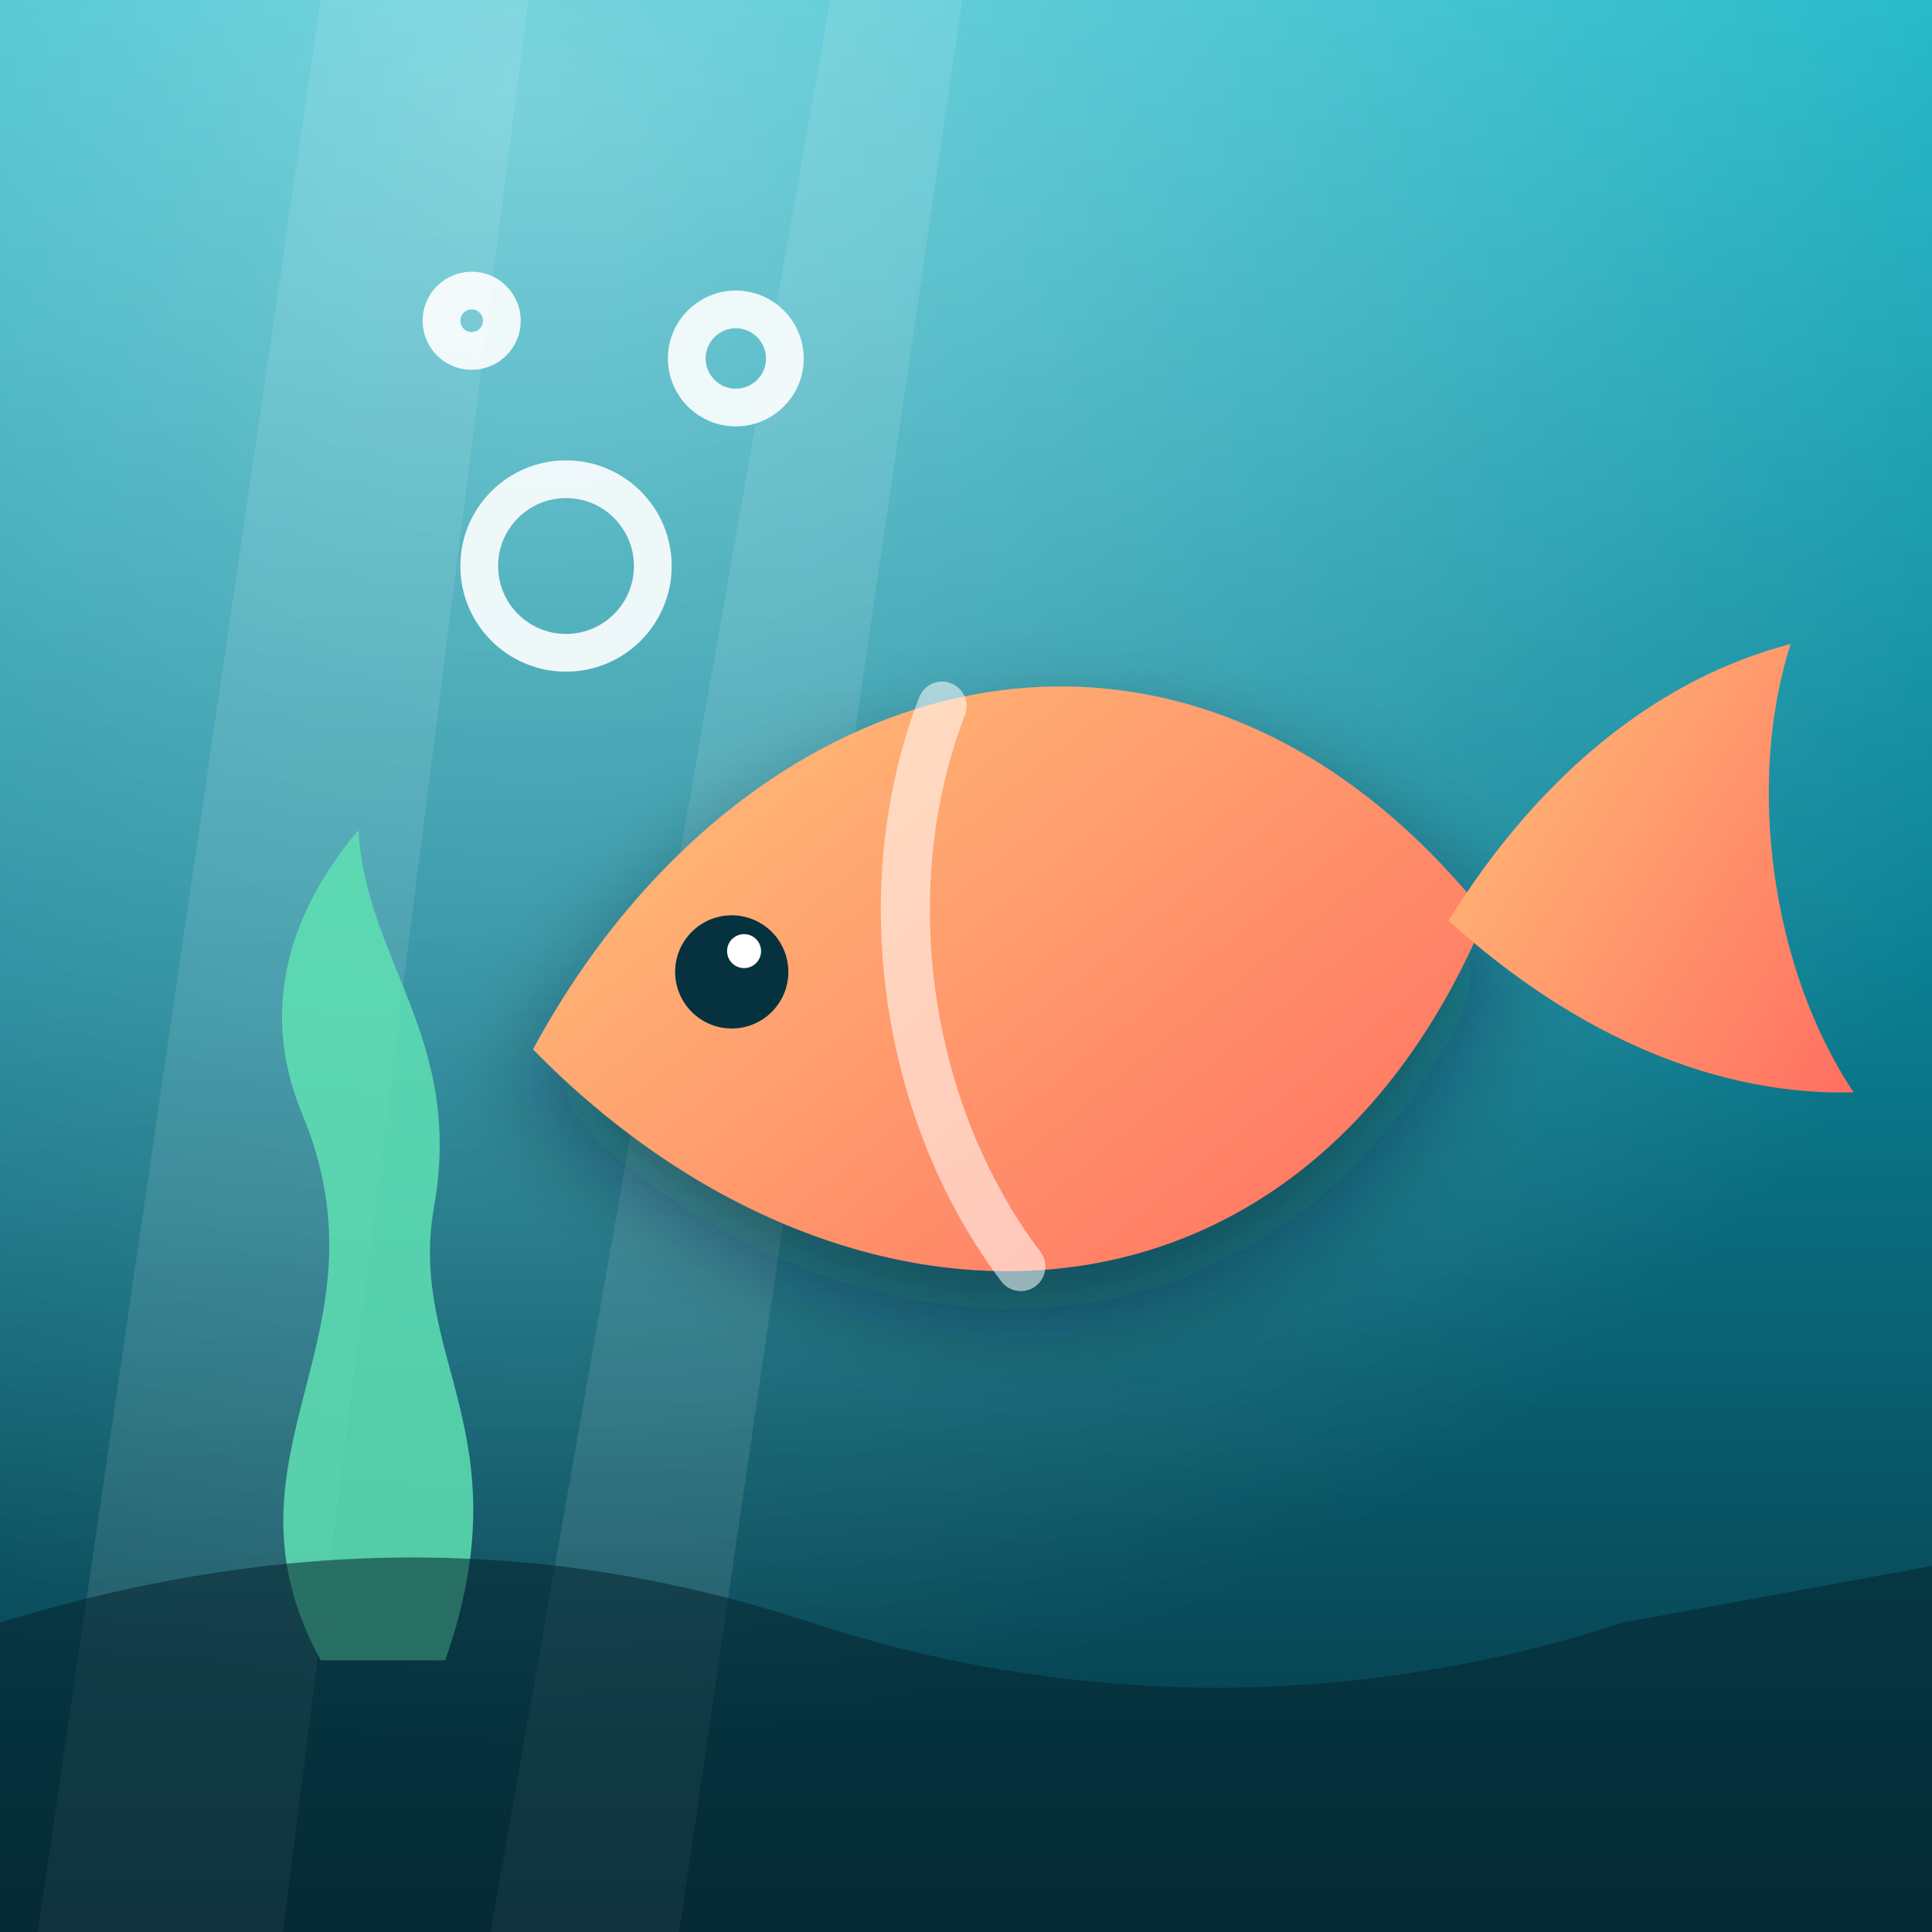
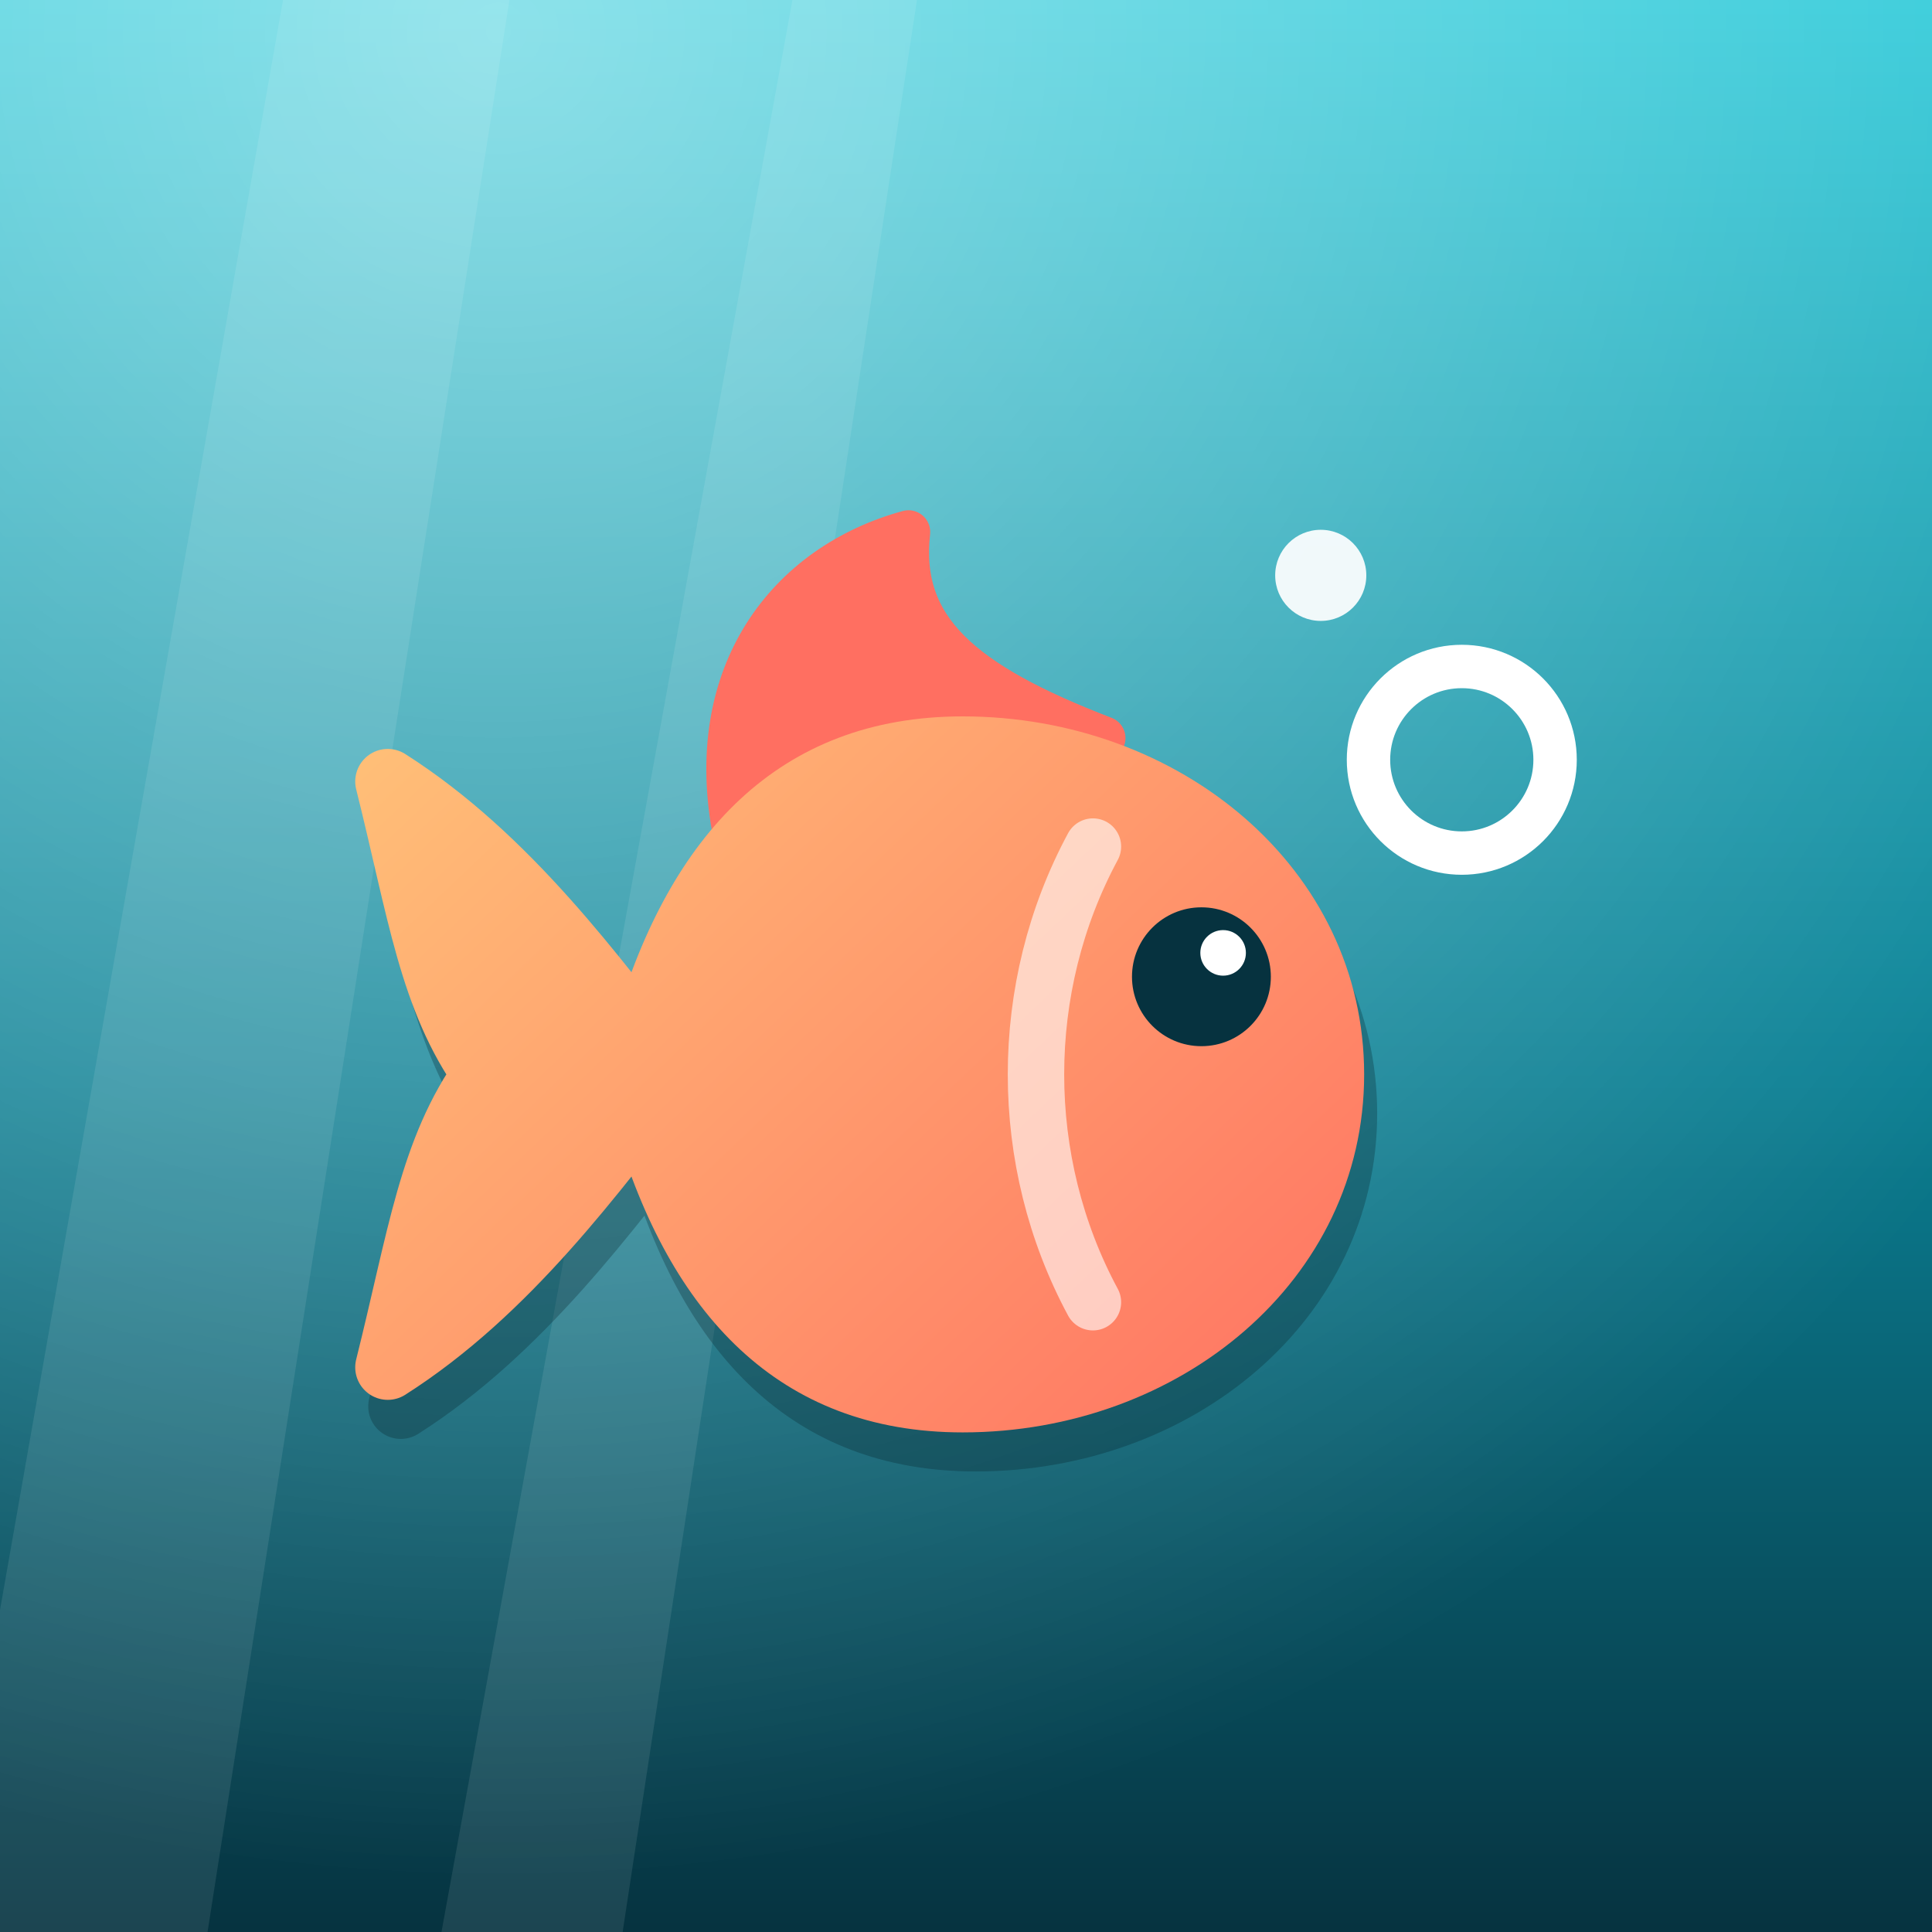
<svg xmlns="http://www.w3.org/2000/svg" viewBox="0 0 1024 1024">
  <defs>
-     <linearGradient id="deep" x1="0" y1="0" x2="0" y2="1">
-       <stop offset="0" stop-color="#19b6c6" />
-       <stop offset="0.5" stop-color="#0b7f93" />
+     <linearGradient id="water" x1="0" y1="0" x2="0" y2="1">
+       <stop offset="0" stop-color="#2ccad9" />
+       <stop offset=".56" stop-color="#0b7f93" />
      <stop offset="1" stop-color="#06323f" />
    </linearGradient>
-     <radialGradient id="glow" cx="0.28" cy="0.05" r="0.85">
-       <stop offset="0" stop-color="#fff" stop-opacity=".42" />
+     <radialGradient id="glow" cx=".26" cy=".02" r=".95">
+       <stop offset="0" stop-color="#fff" stop-opacity=".46" />
      <stop offset="1" stop-color="#fff" stop-opacity="0" />
    </radialGradient>
-     <linearGradient id="coral" x1="0" y1="0" x2="1" y2="1">
+     <linearGradient id="coral" gradientUnits="userSpaceOnUse" x1="8" y1="12" x2="48" y2="54">
      <stop offset="0" stop-color="#ffc178" />
      <stop offset="1" stop-color="#ff6f61" />
    </linearGradient>
  </defs>
-   <rect width="1024" height="1024" fill="url(#deep)" />
+   <rect width="1024" height="1024" fill="url(#water)" />
  <rect width="1024" height="1024" fill="url(#glow)" />
-   <g fill="#fff" opacity=".10">
-     <path d="M170 0h110L150 1024H20z" />
-     <path d="M440 0h70L360 1024h-100z" />
+   <g fill="#fff" opacity=".09">
+     <path d="M150 0h120L110 1024H-30z" />
+     <path d="M420 0h66L330 1024h-96z" />
  </g>
-   <path d="M170 880c-60-110 40-170-10-290-24-58-4-110 30-150 4 70 56 110 40 200-14 80 48 120 6 240z" fill="#5ee0b3" opacity=".85" />
-   <path d="M0 860c150-46 290-46 430 0s290 46 430 0l164-30v194H0z" fill="#04222c" opacity=".55" />
-   <g transform="translate(540 520) rotate(-8)">
-     <path d="M-260 0C-120-190 120-220 250 0 120 220-120 190-260 0z" fill="url(#coral)" filter="drop-shadow(0 22px 28px rgba(0,25,40,.45))" />
-     <path d="M230 0c60-72 130-112 200-120-34 70-34 170 0 240-70-8-140-48-200-120z" fill="url(#coral)" />
-     <path d="M-20-150c-50 90-50 210 0 300" fill="none" stroke="#fff" stroke-opacity=".55" stroke-width="26" stroke-linecap="round" />
-     <circle cx="-150" cy="-26" r="30" fill="#06323f" />
-     <circle cx="-142" cy="-36" r="9" fill="#fff" />
-   </g>
-   <g fill="none" stroke="#fff" stroke-width="20" opacity=".9">
-     <circle cx="300" cy="300" r="46" />
-     <circle cx="390" cy="190" r="26" />
-     <circle cx="250" cy="170" r="16" />
+   <g transform="translate(512 520) scale(11.500) translate(-31.650 -28.700)">
+     <g fill="#021b23" opacity=".28" transform="translate(.6 1.8)">
+       <path d="M18 33C14.500 28.500 10.500 23 5 19.500 6.500 25.500 7 29.500 9.500 33 7 36.500 6.500 40.500 5 46.500 10.500 43 14.500 37.500 18 33z" stroke="#021b23" stroke-width="3" stroke-linejoin="round" />
+       <path d="M50 33C50 23.500 41.500 16.500 31.500 16.500 23 16.500 18 22 15.500 30.500v5C18 44 23 49.500 31.500 49.500 41.500 49.500 50 42.500 50 33z" />
+     </g>
+     <path d="M18 33C14.500 28.500 10.500 23 5 19.500 6.500 25.500 7 29.500 9.500 33 7 36.500 6.500 40.500 5 46.500 10.500 43 14.500 37.500 18 33z" fill="url(#coral)" stroke="url(#coral)" stroke-width="3" stroke-linejoin="round" />
+     <path d="M21 22C19.500 14.500 23.500 9.500 29 8 28.500 12.500 31.500 15 38 17.500z" fill="#ff6f61" stroke="#ff6f61" stroke-width="2" stroke-linejoin="round" />
+     <path d="M50 33C50 23.500 41.500 16.500 31.500 16.500 23 16.500 18 22 15.500 30.500v5C18 44 23 49.500 31.500 49.500 41.500 49.500 50 42.500 50 33z" fill="url(#coral)" />
+     <path d="M37.500 22.500C34 29 34 37 37.500 43.500" fill="none" stroke="#fff" stroke-opacity=".6" stroke-width="2.600" stroke-linecap="round" />
+     <circle cx="42.500" cy="28.500" r="3.200" fill="#06323f" />
+     <circle cx="43.500" cy="27.400" r="1.050" fill="#fff" />
+     <circle cx="54.500" cy="18.500" r="4.300" fill="none" stroke="#fff" stroke-width="2" />
+     <circle cx="48" cy="10" r="2.100" fill="#fff" fill-opacity=".92" />
  </g>
</svg>
